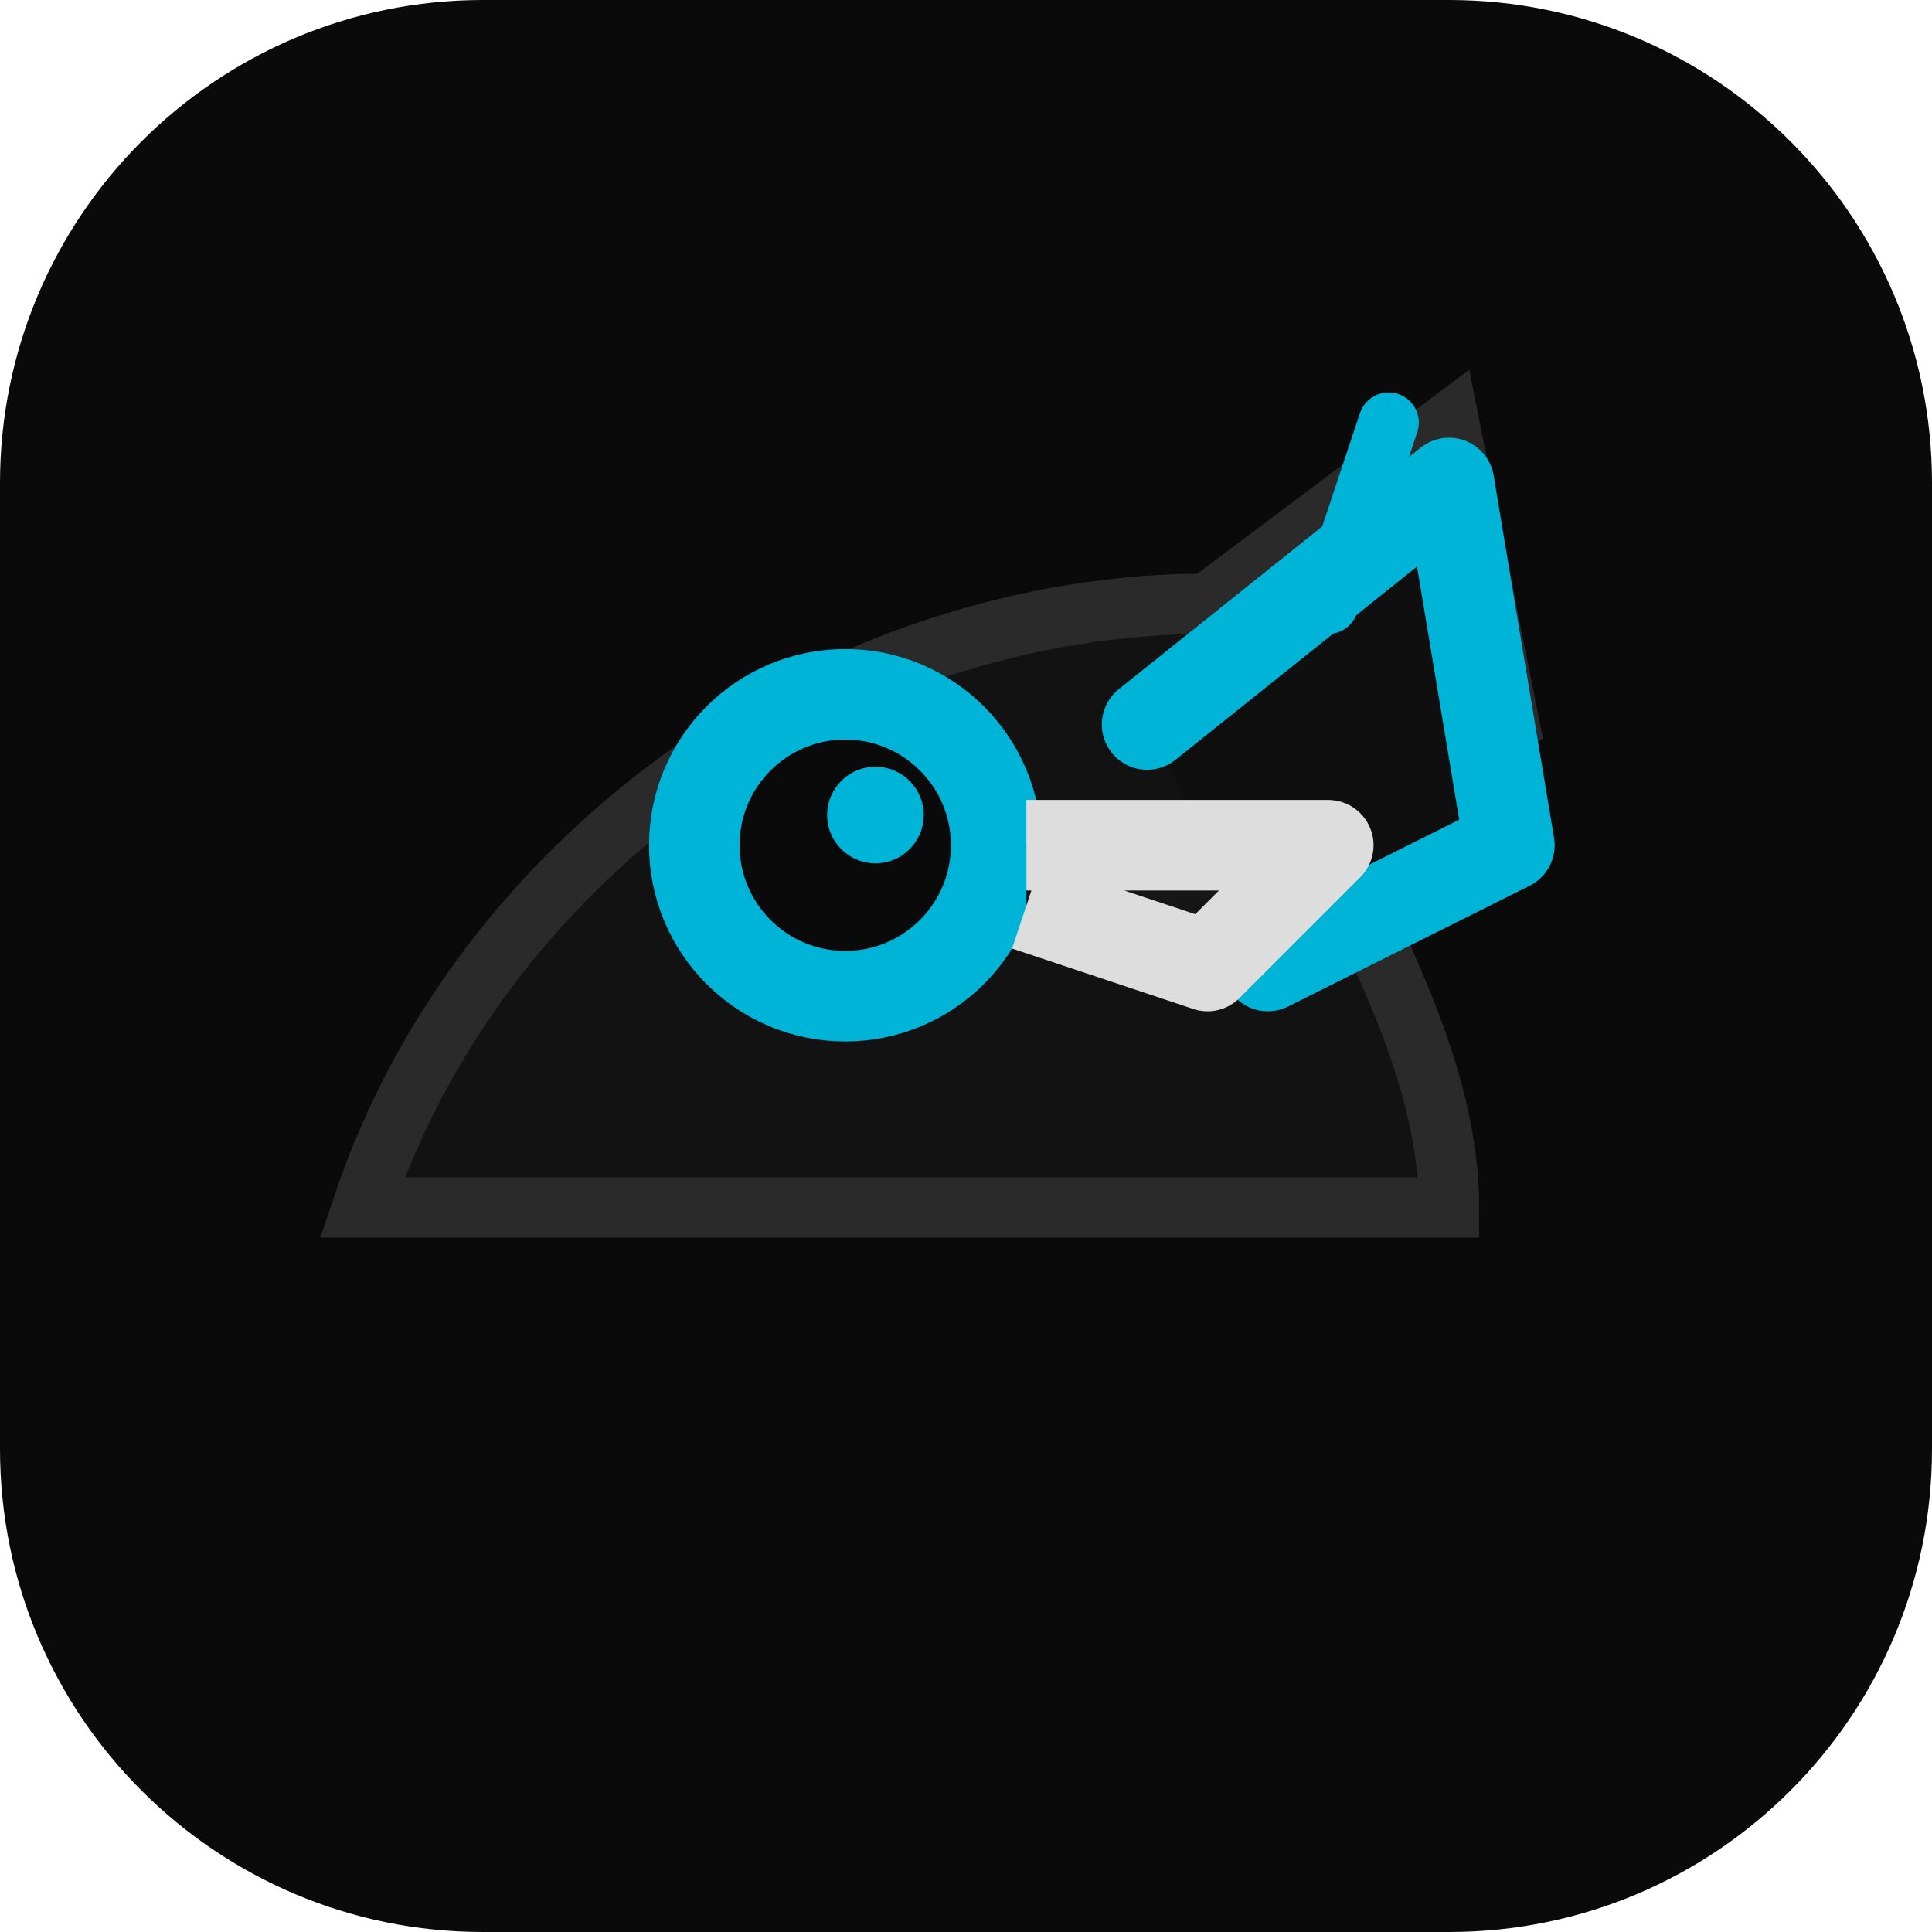
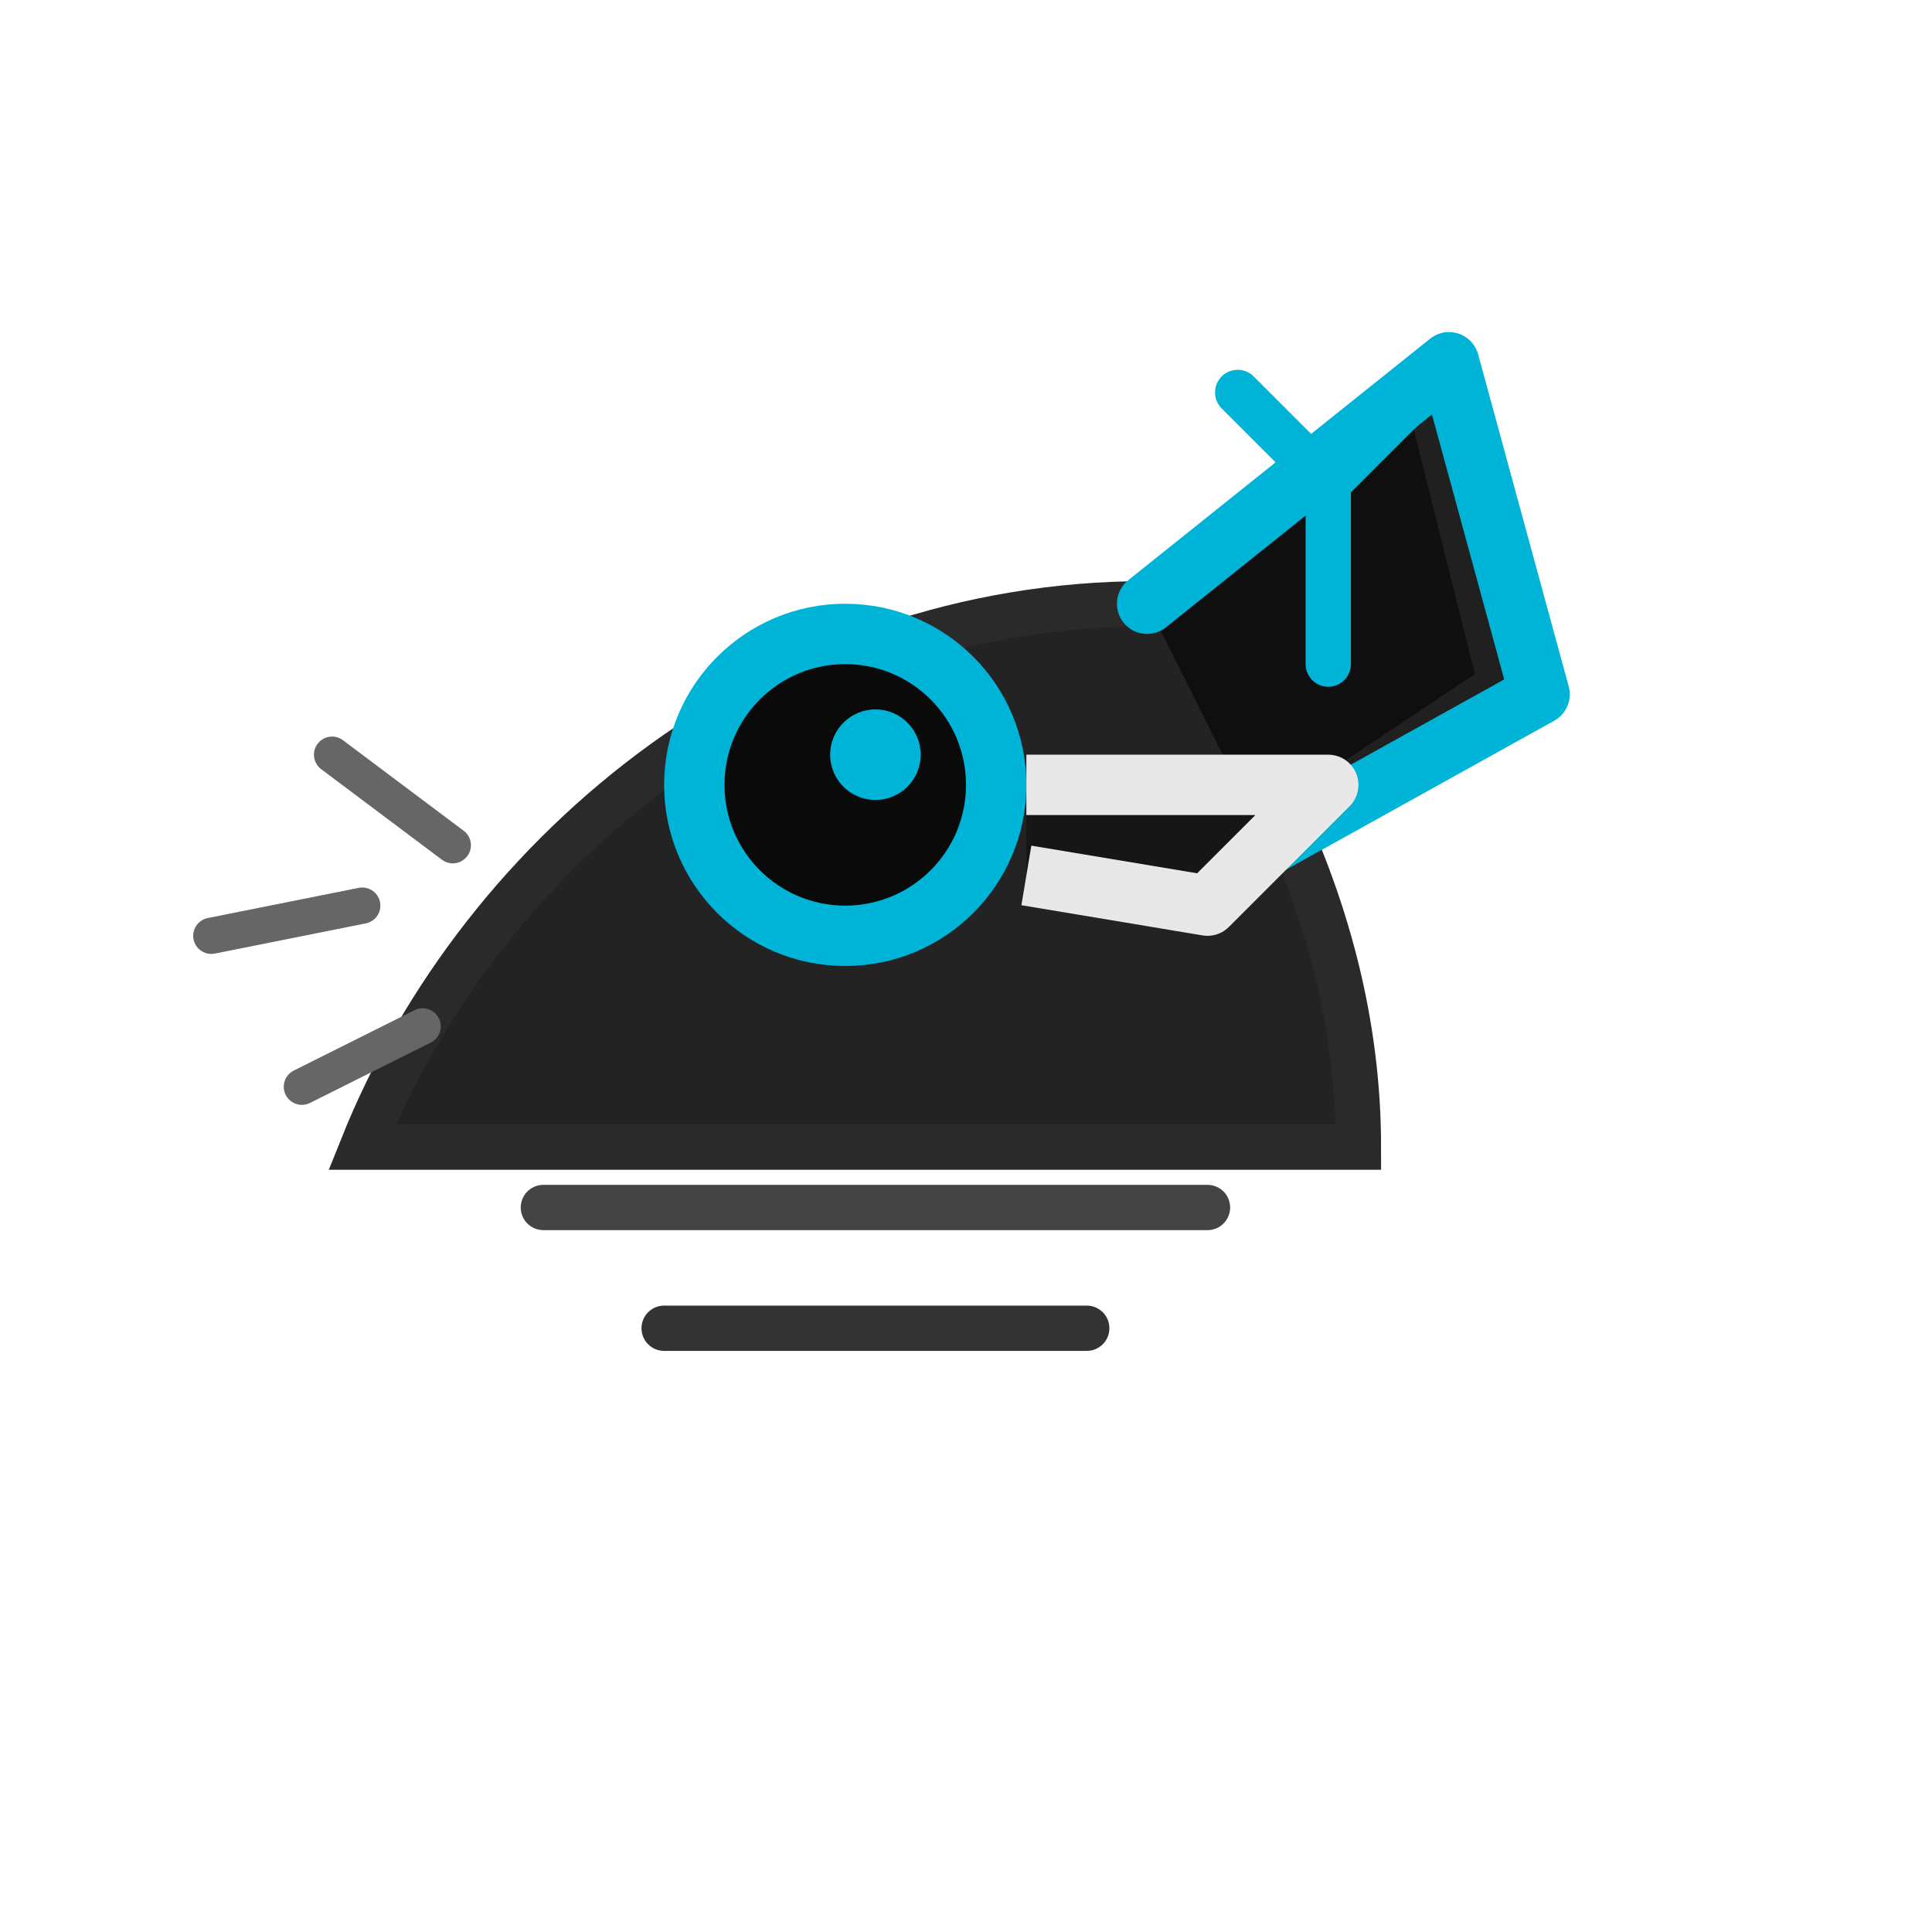
- <svg xmlns="http://www.w3.org/2000/svg" viewBox="0 0 32 32" fill="none">
-   <rect width="32" height="32" rx="8" fill="#0a0a0a" />
-   <path d="M6 20c2-6 8-10 14-10l4-3 1 5-3 2c1 2 2 4 2 6H6z" stroke="#2a2a2a" stroke-width="1" fill="#121212" />
-   <path d="M19 12l5-4 1 6-4 2" stroke="#00b4d8" stroke-width="1.5" stroke-linecap="round" stroke-linejoin="round" fill="#0f0f0f" />
-   <circle cx="14" cy="14" r="2.5" stroke="#00b4d8" stroke-width="1.5" fill="#0a0a0a" />
-   <circle cx="14.5" cy="13.5" r="0.8" fill="#00b4d8" />
-   <path d="M17 14h5l-2 2-3-1" stroke="#ddd" stroke-width="1.5" stroke-linejoin="round" fill="#161616" />
-   <path d="M22 10l1-3" stroke="#00b4d8" stroke-width="1" stroke-linecap="round" />
+ <svg xmlns="http://www.w3.org/2000/svg" viewBox="0 0 64 64" fill="none" aria-hidden="true">
+   <path d="M12 38c4-10 14-18 26-18l8-6 2 8-6 4c2 4 3 8 3 12H12z" stroke="#2a2a2a" stroke-width="1.5" fill="#111111" fill-opacity="0.92" />
+   <path d="M38 20l10-8 3 11-9 5" stroke="#00b4d8" stroke-width="2" stroke-linecap="round" stroke-linejoin="round" fill="#0d0d0d" fill-opacity="0.92" />
+   <circle cx="28" cy="26" r="5" stroke="#00b4d8" stroke-width="2" fill="#0a0a0a" />
+   <circle cx="29" cy="25" r="1.5" fill="#00b4d8" />
+   <path d="M34 26h10l-4 4-6-1" stroke="#e8e8e8" stroke-width="2" stroke-linejoin="round" fill="#151515" fill-opacity="0.95" />
+   <path d="M18 40h22" stroke="#444" stroke-width="1.5" stroke-linecap="round" />
+   <path d="M22 44h14" stroke="#333" stroke-width="1.5" stroke-linecap="round" />
+   <path d="M44 22v-6M44 16l3-3M44 16l-3-3" stroke="#00b4d8" stroke-width="1.5" stroke-linecap="round" />
+   <path d="M14 34l-4 2M12 30l-5 1M15 28l-4-3" stroke="#666" stroke-width="1.2" stroke-linecap="round" />
</svg>
